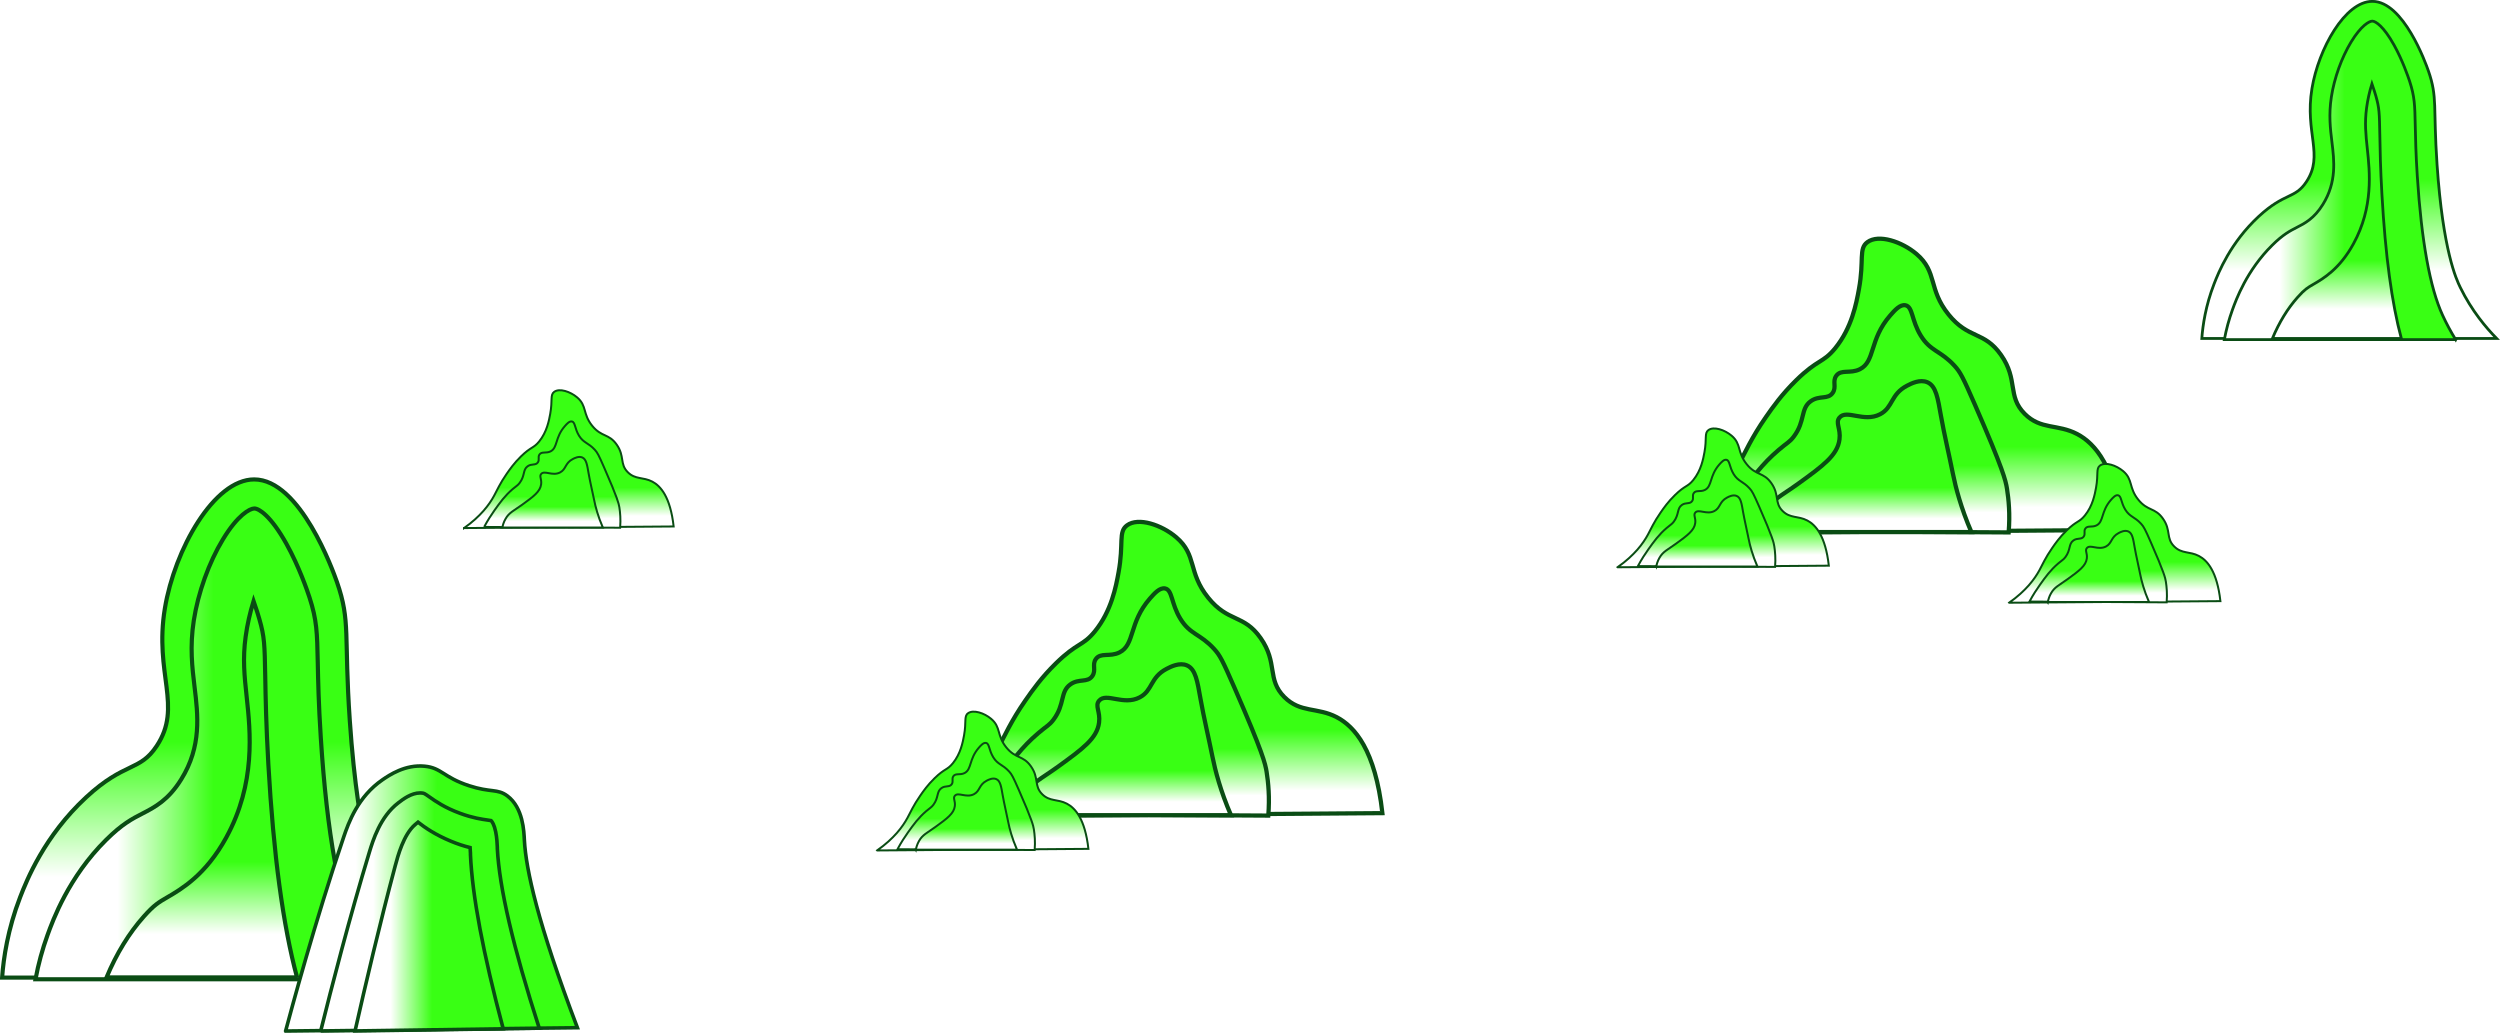
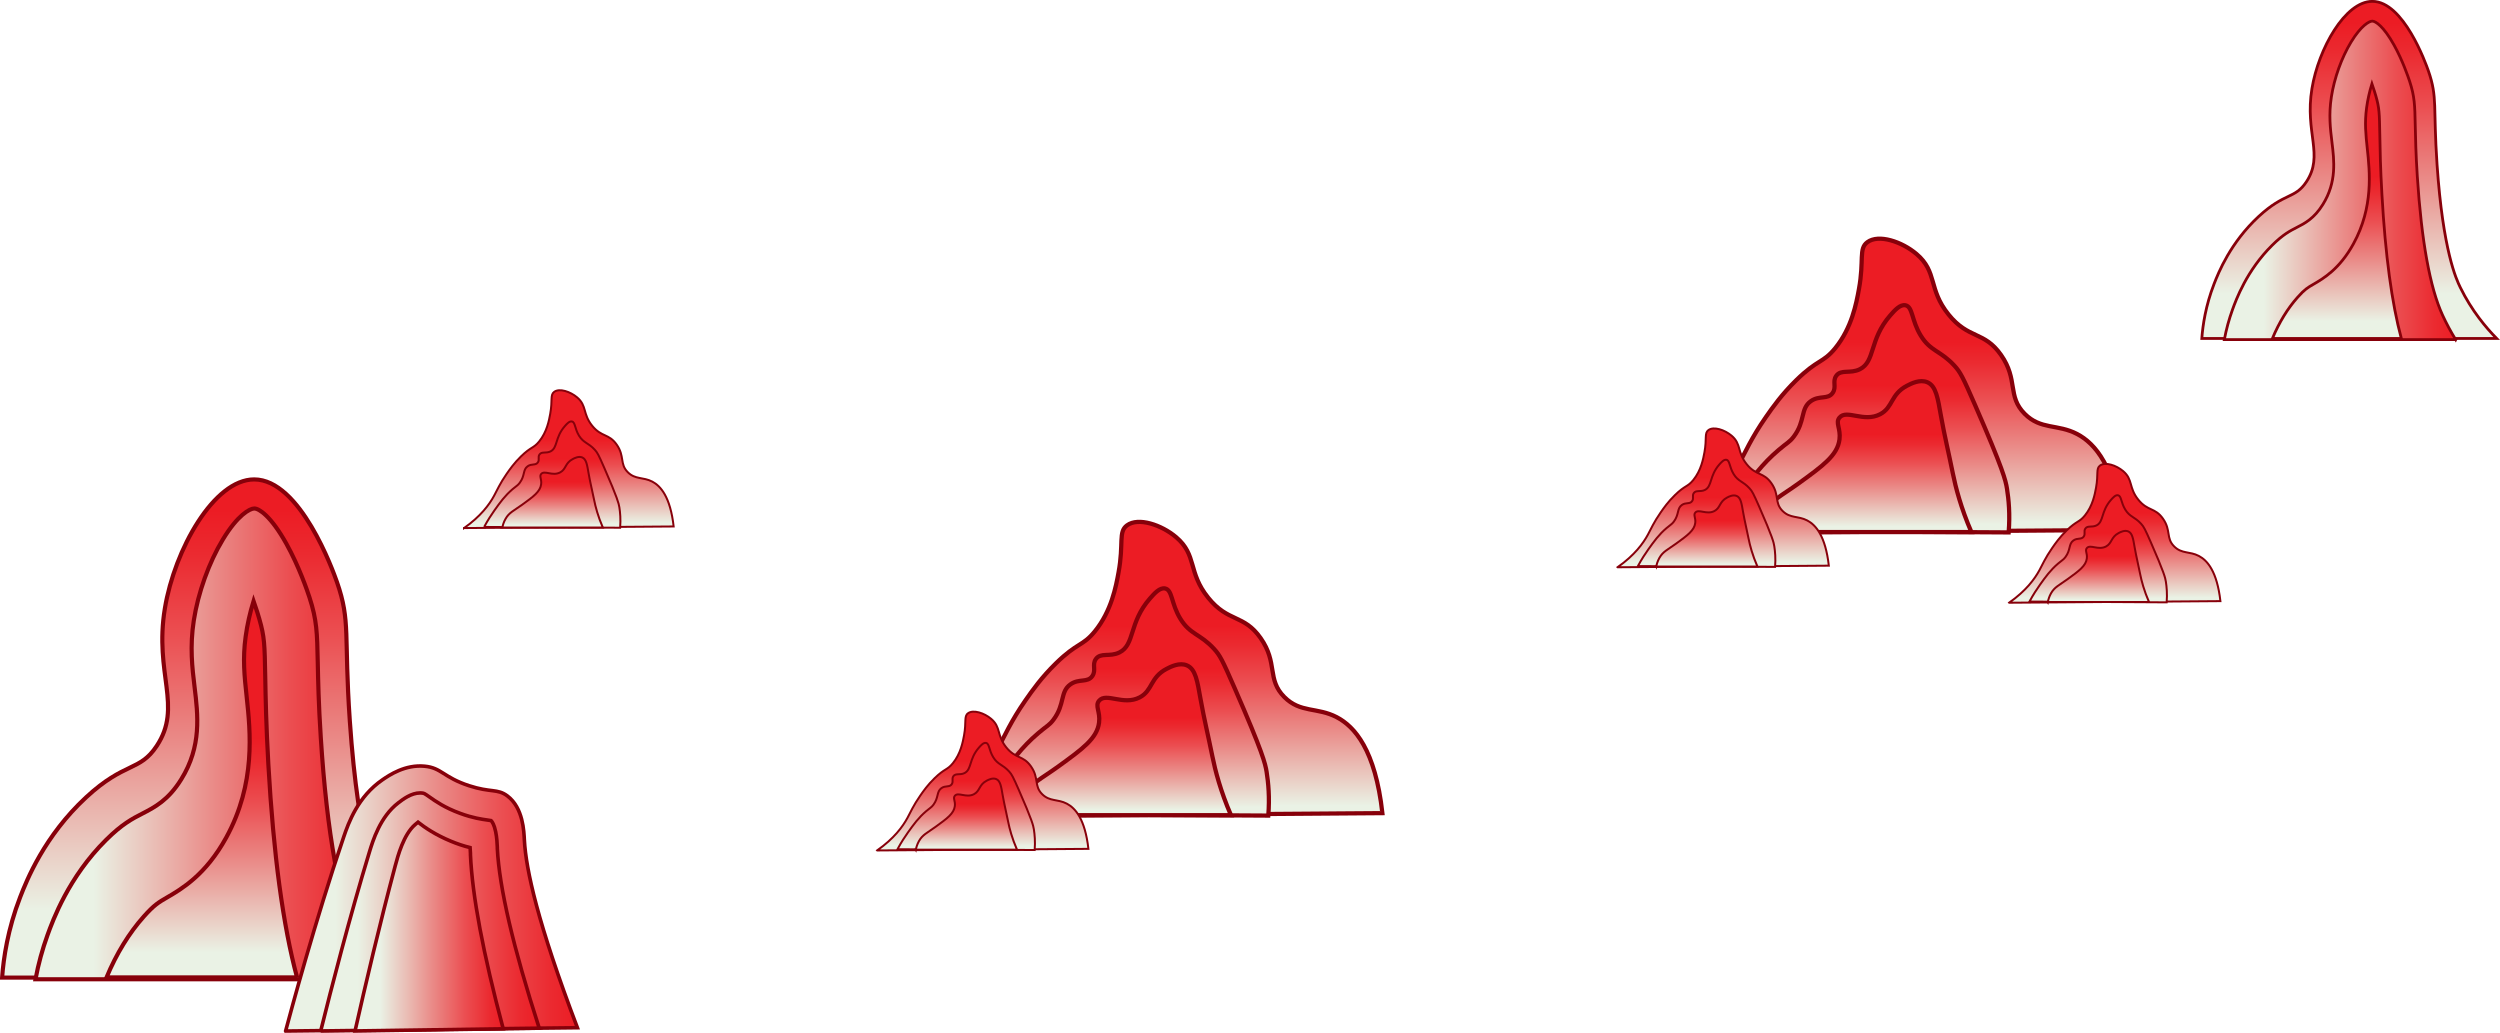
<svg xmlns="http://www.w3.org/2000/svg" xmlns:xlink="http://www.w3.org/1999/xlink" id="Layer_2" data-name="Layer 2" viewBox="0 0 535.07 221.04">
  <defs>
    <style>
      .cls-1 {
        fill: url(#linear-gradient-13);
      }

      .cls-1, .cls-2, .cls-3, .cls-4, .cls-5, .cls-6, .cls-7, .cls-8, .cls-9, .cls-10, .cls-11, .cls-12, .cls-13, .cls-14, .cls-15, .cls-16, .cls-17, .cls-18, .cls-19, .cls-20, .cls-21, .cls-22, .cls-23, .cls-24, .cls-25, .cls-26, .cls-27 {
-         stroke: #0a4c14;
+         stroke: #87000a;
        stroke-miterlimit: 10;
      }

      .cls-1, .cls-4, .cls-8, .cls-10, .cls-11, .cls-14 {
        stroke-width: .91px;
      }

      .cls-2 {
        fill: url(#linear-gradient-22);
      }

      .cls-2, .cls-3, .cls-6, .cls-7, .cls-12, .cls-13, .cls-16, .cls-21, .cls-26 {
        stroke-width: .43px;
      }

      .cls-3 {
        fill: url(#linear-gradient-27);
      }

      .cls-4 {
        fill: url(#linear-gradient-20);
      }

      .cls-5 {
        fill: url(#linear-gradient);
      }

      .cls-5, .cls-22, .cls-23 {
        stroke-width: .89px;
      }

      .cls-6 {
        fill: url(#linear-gradient-26);
      }

      .cls-7 {
        fill: url(#linear-gradient-24);
      }

      .cls-8 {
        fill: url(#linear-gradient-14);
      }

      .cls-9 {
        fill: url(#linear-gradient-6);
      }

      .cls-9, .cls-17, .cls-24 {
        stroke-width: .6px;
      }

      .cls-10 {
        fill: url(#linear-gradient-15);
      }

      .cls-11 {
        fill: url(#linear-gradient-19);
      }

      .cls-12 {
        fill: url(#linear-gradient-16);
      }

      .cls-13 {
        fill: url(#linear-gradient-18);
      }

      .cls-14 {
        fill: url(#linear-gradient-21);
      }

      .cls-15 {
        fill: url(#linear-gradient-11);
      }

      .cls-15, .cls-19, .cls-20 {
        stroke-width: .43px;
      }

      .cls-16 {
        fill: url(#linear-gradient-17);
      }

      .cls-17 {
        fill: url(#linear-gradient-5);
      }

      .cls-18 {
        fill: url(#linear-gradient-8);
      }

      .cls-18, .cls-25, .cls-27 {
        stroke-width: .77px;
      }

      .cls-19 {
        fill: url(#linear-gradient-12);
      }

      .cls-20 {
        fill: url(#linear-gradient-10);
      }

      .cls-21 {
        fill: url(#linear-gradient-25);
      }

      .cls-22 {
        fill: url(#linear-gradient-2);
      }

      .cls-23 {
        fill: url(#linear-gradient-3);
      }

      .cls-24 {
        fill: url(#linear-gradient-4);
      }

      .cls-25 {
        fill: url(#linear-gradient-7);
      }

      .cls-26 {
        fill: url(#linear-gradient-23);
      }

      .cls-27 {
        fill: url(#linear-gradient-9);
      }
    </style>
    <linearGradient id="linear-gradient" x1="47.11" y1="212.5" x2="47.11" y2="109.27" gradientUnits="userSpaceOnUse">
-       <stop offset=".17" stop-color="#ffffff" />
-       <stop offset=".24" stop-color="#ffffff" />
-       <stop offset=".52" stop-color="#39ff14" />
-       <stop offset=".74" stop-color="#39ff14" />
-       <stop offset=".91" stop-color="#39ff14" />
-       <stop offset="1" stop-color="#39ff14" />
+       <stop offset=".17" stop-color="#eaf2e5" />
+       <stop offset=".24" stop-color="#eaddd2" />
+       <stop offset=".52" stop-color="#ea8b88" />
+       <stop offset=".74" stop-color="#eb4f52" />
+       <stop offset=".91" stop-color="#eb2a30" />
+       <stop offset="1" stop-color="#ec1c24" />
    </linearGradient>
    <linearGradient id="linear-gradient-2" x1="7.6" y1="159.21" x2="80.8" y2="159.21" xlink:href="#linear-gradient" />
    <linearGradient id="linear-gradient-3" x1="43.2" y1="213.18" x2="43.2" y2="157.92" xlink:href="#linear-gradient" />
    <linearGradient id="linear-gradient-4" x1="502.8" y1="74.67" x2="502.8" y2="4.82" xlink:href="#linear-gradient" />
    <linearGradient id="linear-gradient-5" x1="476.06" y1="38.61" x2="525.59" y2="38.61" xlink:href="#linear-gradient" />
    <linearGradient id="linear-gradient-6" x1="500.15" y1="75.13" x2="500.15" y2="37.74" xlink:href="#linear-gradient" />
    <linearGradient id="linear-gradient-7" x1="61.13" y1="192.29" x2="123.57" y2="192.29" xlink:href="#linear-gradient" />
    <linearGradient id="linear-gradient-8" x1="68.64" y1="195.18" x2="115.41" y2="195.18" xlink:href="#linear-gradient" />
    <linearGradient id="linear-gradient-9" x1="75.99" y1="198.31" x2="107.69" y2="198.31" xlink:href="#linear-gradient" />
    <linearGradient id="linear-gradient-10" x1="121.74" y1="115.64" x2="121.74" y2="93.94" xlink:href="#linear-gradient" />
    <linearGradient id="linear-gradient-11" x1="118.22" y1="114.96" x2="118.22" y2="98.22" xlink:href="#linear-gradient" />
    <linearGradient id="linear-gradient-12" x1="118.27" y1="114.24" x2="118.27" y2="103.12" xlink:href="#linear-gradient" />
    <linearGradient id="linear-gradient-13" x1="247.9" y1="180.32" x2="247.9" y2="133.94" xlink:href="#linear-gradient" />
    <linearGradient id="linear-gradient-14" x1="240.36" y1="178.87" x2="240.36" y2="143.08" xlink:href="#linear-gradient" />
    <linearGradient id="linear-gradient-15" x1="240.48" y1="177.32" x2="240.48" y2="153.56" xlink:href="#linear-gradient" />
    <linearGradient id="linear-gradient-16" x1="210.34" y1="184.64" x2="210.34" y2="162.78" xlink:href="#linear-gradient" />
    <linearGradient id="linear-gradient-17" x1="206.79" y1="183.95" x2="206.79" y2="167.08" xlink:href="#linear-gradient" />
    <linearGradient id="linear-gradient-18" x1="206.84" y1="183.22" x2="206.84" y2="172.03" xlink:href="#linear-gradient" />
    <linearGradient id="linear-gradient-19" x1="406.36" y1="119.71" x2="406.36" y2="73.33" xlink:href="#linear-gradient" />
    <linearGradient id="linear-gradient-20" x1="398.83" y1="118.26" x2="398.83" y2="82.47" xlink:href="#linear-gradient" />
    <linearGradient id="linear-gradient-21" x1="398.94" y1="116.71" x2="398.94" y2="92.96" xlink:href="#linear-gradient" />
    <linearGradient id="linear-gradient-22" x1="368.81" y1="124.03" x2="368.81" y2="102.17" xlink:href="#linear-gradient" />
    <linearGradient id="linear-gradient-23" x1="365.26" y1="123.35" x2="365.26" y2="106.48" xlink:href="#linear-gradient" />
    <linearGradient id="linear-gradient-24" x1="365.31" y1="122.62" x2="365.31" y2="111.42" xlink:href="#linear-gradient" />
    <linearGradient id="linear-gradient-25" x1="452.62" y1="131.62" x2="452.62" y2="109.76" xlink:href="#linear-gradient" />
    <linearGradient id="linear-gradient-26" x1="449.07" y1="130.94" x2="449.07" y2="114.07" xlink:href="#linear-gradient" />
    <linearGradient id="linear-gradient-27" x1="449.12" y1="130.21" x2="449.12" y2="119.01" xlink:href="#linear-gradient" />
  </defs>
  <g id="Layer_1-2" data-name="Layer 1">
    <g>
      <g>
        <path class="cls-5" d="M93.73,209.21c-3.29-3.35-7.84-8.67-11.49-16.1-1.28-2.61-5.5-11.68-7.37-38.82-1.28-18.52.21-21.21-2.75-29.71-.83-2.38-7.86-21.99-17.73-21.97-8.61.01-17.01,14.98-19.1,27.59-2.33,14.04,3.86,21-1.75,29.46-3.67,5.53-6.8,3.3-15.11,10.99-8.93,8.27-12.7,17.72-14.11,21.35-2.67,6.91-3.56,13.04-3.87,17.23,31.08,0,62.17,0,93.25,0Z" />
        <path class="cls-22" d="M80.8,209.58c-1.55-2.51-2.94-5.1-4.17-7.77-3.97-8.64-6.65-23.41-7.97-43.89-.47-7.24-.57-12.17-.65-16.12-.13-6.42-.19-9.07-1.77-13.93-.48-1.48-2.26-6.67-4.95-11.5-3.31-5.95-5.87-7.54-6.86-7.54-.94,0-3.57,1.39-6.74,6.65-2.97,4.9-5.29,11.38-6.21,17.31-.88,5.66-.34,10.06.17,14.31.72,5.91,1.54,12.62-2.86,19.7-2.78,4.49-5.74,6-8.34,7.34-2.1,1.08-4.28,2.19-7.72,5.6-8.07,7.98-11.44,17.3-12.55,20.36-1.11,3.07-1.98,6.25-2.58,9.49h73.19Z" />
        <path class="cls-23" d="M63.58,209.21c-2.99-11.05-5.05-26.33-6.14-45.55-.48-8.46-.59-14.18-.67-18.77-.13-7.08-.16-8.55-1.26-12.39-.19-.66-.61-2.08-1.24-3.88-.76,2.5-1.35,5.1-1.69,7.6-.66,4.8-.27,8.41.22,12.98.79,7.34,1.98,18.44-4.37,30.04-4.39,8.02-9.59,11.04-12.7,12.85-1.76,1.02-2.73,1.58-4.95,4.07-3.16,3.55-5.84,7.92-7.98,13.03h40.77Z" />
      </g>
      <g>
        <path class="cls-24" d="M534.35,72.44c-2.23-2.27-5.3-5.87-7.77-10.9-.87-1.76-3.72-7.9-4.98-26.27-.86-12.53.14-14.35-1.86-20.11-.56-1.61-5.32-14.88-12-14.87-5.83,0-11.51,10.13-12.92,18.67-1.57,9.5,2.61,14.21-1.18,19.94-2.48,3.74-4.6,2.23-10.22,7.43-6.04,5.6-8.6,11.99-9.55,14.45-1.81,4.68-2.41,8.82-2.62,11.66,21.03,0,42.07,0,63.1,0Z" />
        <path class="cls-17" d="M525.59,72.7c-1.05-1.7-1.99-3.45-2.82-5.26-2.69-5.85-4.5-15.84-5.4-29.7-.32-4.9-.38-8.23-.44-10.91-.09-4.34-.13-6.14-1.2-9.43-.33-1-1.53-4.51-3.35-7.78-2.24-4.03-3.97-5.1-4.64-5.1-.64,0-2.41.94-4.56,4.5-2.01,3.32-3.58,7.7-4.2,11.71-.59,3.83-.23,6.81.12,9.68.49,4,1.04,8.54-1.93,13.33-1.88,3.04-3.88,4.06-5.64,4.96-1.42.73-2.89,1.48-5.22,3.79-5.46,5.4-7.74,11.7-8.49,13.77-.75,2.08-1.34,4.23-1.75,6.42h49.53Z" />
        <path class="cls-9" d="M513.95,72.44c-2.02-7.48-3.42-17.82-4.15-30.82-.33-5.72-.4-9.59-.45-12.7-.09-4.79-.11-5.79-.85-8.38-.13-.45-.42-1.41-.84-2.62-.52,1.69-.91,3.45-1.14,5.14-.44,3.25-.18,5.69.15,8.78.53,4.97,1.34,12.48-2.96,20.33-2.97,5.43-6.49,7.47-8.6,8.69-1.19.69-1.85,1.07-3.35,2.76-2.14,2.4-3.95,5.36-5.4,8.82h27.59Z" />
      </g>
      <g>
        <path class="cls-25" d="M61.13,220.65c.99-3.71,6.34-23.63,12.44-41.54,1.01-2.96,3.01-8.61,8.33-12.24,1.41-.96,4.8-3.28,8.98-2.88,3.63.34,4,2.37,9.49,4.17,4.7,1.54,6.06.58,8.21,2.18,3.42,2.56,3.55,7.67,3.65,9.49.35,6.29,2.82,17.68,11.35,40.13-20.81.24-41.63.47-62.44.71Z" />
        <path class="cls-18" d="M68.64,220.65c2.29-9.2,6.21-24.44,10.41-38.24.75-2.47,2.31-7.6,6.19-10.57,1.04-.8,2.79-2.13,4.69-2.13.13,0,.26,0,.39.02.44.05.48.05,1.6.84,1.3.92,3.27,2.31,6.59,3.52,2.7.99,4.61,1.25,5.87,1.43.19.03.52.07.73.11.23.24.67.87.98,2.4.26,1.26.32,2.58.35,3.28v.28c.44,8.46,3.37,21.06,8.97,38.47l-46.78.59Z" />
        <path class="cls-27" d="M75.99,220.65c2.19-9.73,5.31-23.02,8.59-35.3.58-2.18,1.8-6.73,4.25-8.85.19-.17.41-.35.63-.53,1.53,1.18,3.7,2.68,6.99,4.05,1.41.59,2.79,1.05,4.17,1.39.04.48.05.92.07,1.22v.32c.4,8.8,2.69,21,7.01,37.24l-31.7.46Z" />
      </g>
      <g>
        <path class="cls-20" d="M99.31,113.03c3.56-2.51,5.41-5.02,6.43-6.91.63-1.15,1.26-2.64,2.71-4.72.69-.99,1.6-2.29,3.05-3.71,2.17-2.12,2.67-1.7,3.89-3.2,1.66-2.04,2.11-4.49,2.37-5.9.54-2.93-.05-4.06.85-4.72,1.13-.84,3.46-.05,4.91,1.18,2.13,1.8,1.15,3.5,3.22,6.07,2.02,2.5,3.55,1.62,5.25,4.04,1.76,2.5.6,4.12,2.37,5.9,1.61,1.62,3.28.99,5.25,2.02,1.79.94,3.86,3.27,4.57,9.6-14.96.11-29.92.22-44.87.34Z" />
        <path class="cls-15" d="M103.62,112.78c.78-1.45,1.56-2.63,2.2-3.54,1.22-1.71,2.22-3.12,3.89-4.55.88-.75,1.1-.78,1.52-1.35,1.17-1.55.64-2.79,1.69-3.54.87-.62,1.72-.13,2.2-.84.4-.59-.05-1.12.34-1.68.48-.7,1.4-.19,2.37-.67,1.56-.78.93-2.97,3.05-5.39.45-.52.99-1.12,1.52-1.01.74.15.59,1.51,1.52,3.03.98,1.6,1.98,1.49,3.39,3.03.57.63.82,1.1,2.03,3.88,2.86,6.54,3.08,7.6,3.22,8.42.17,1.07.31,2.56.17,4.38-9.71-.06-19.42-.11-29.12-.17Z" />
        <path class="cls-19" d="M107.52,112.9c.09-.45.26-1.13.68-1.85.77-1.36,1.71-1.7,3.56-3.03,2.42-1.75,3.86-2.8,4.06-4.38.14-1.11-.43-1.67,0-2.19.72-.86,2.42.52,4.06-.34,1.32-.69,1.03-2,2.71-2.86.4-.21,1.28-.66,2.03-.34.87.38,1.04,1.59,1.35,3.37.34,1.92.8,3.82,1.19,5.73.29,1.44.82,3.48,1.86,5.9h-21.51Z" />
      </g>
      <g>
        <path class="cls-1" d="M199.94,174.74c7.62-5.37,11.56-10.74,13.75-14.77,1.34-2.46,2.7-5.64,5.79-10.08,1.47-2.11,3.42-4.89,6.52-7.92,4.63-4.53,5.7-3.62,8.33-6.84,3.55-4.36,4.52-9.6,5.07-12.61,1.15-6.25-.1-8.67,1.81-10.08,2.42-1.79,7.39-.11,10.5,2.52,4.55,3.85,2.46,7.49,6.88,12.97,4.31,5.34,7.59,3.47,11.22,8.64,3.75,5.35,1.28,8.8,5.07,12.61,3.45,3.46,7.02,2.13,11.22,4.32,3.84,2.01,8.25,6.98,9.77,20.53-31.97.24-63.95.48-95.92.72Z" />
        <path class="cls-8" d="M209.17,174.2c1.68-3.1,3.33-5.63,4.71-7.56,2.6-3.66,4.74-6.67,8.33-9.72,1.89-1.61,2.35-1.67,3.26-2.88,2.49-3.31,1.38-5.96,3.62-7.56,1.86-1.33,3.67-.28,4.71-1.8.85-1.26-.1-2.4.72-3.6,1.03-1.5,2.99-.41,5.07-1.44,3.34-1.66,1.99-6.35,6.52-11.53.97-1.11,2.12-2.4,3.26-2.16,1.58.33,1.27,3.23,3.26,6.48,2.09,3.42,4.23,3.18,7.24,6.48,1.22,1.34,1.75,2.34,4.34,8.28,6.1,13.97,6.59,16.24,6.88,18.01.37,2.3.67,5.48.36,9.36-20.75-.12-41.51-.24-62.26-.36Z" />
        <path class="cls-10" d="M217.49,174.46c.18-.96.56-2.42,1.45-3.96,1.66-2.9,3.65-3.62,7.6-6.48,5.16-3.74,8.26-5.98,8.69-9.36.3-2.37-.93-3.57,0-4.68,1.53-1.84,5.18,1.1,8.69-.72,2.82-1.47,2.21-4.27,5.79-6.12.85-.44,2.75-1.42,4.34-.72,1.86.81,2.22,3.4,2.9,7.2.73,4.1,1.71,8.16,2.53,12.25.62,3.08,1.75,7.44,3.98,12.61h-45.97Z" />
      </g>
      <g>
        <path class="cls-12" d="M187.74,182.01c3.59-2.53,5.45-5.06,6.48-6.96.63-1.16,1.27-2.66,2.73-4.75.69-1,1.61-2.31,3.07-3.73,2.18-2.13,2.69-1.71,3.92-3.22,1.67-2.05,2.13-4.53,2.39-5.94.54-2.95-.05-4.09.85-4.75,1.14-.84,3.48-.05,4.95,1.19,2.15,1.81,1.16,3.53,3.24,6.11,2.03,2.52,3.58,1.63,5.29,4.07,1.77,2.52.6,4.15,2.39,5.94,1.63,1.63,3.31,1,5.29,2.04,1.81.95,3.89,3.29,4.61,9.67-15.07.11-30.14.23-45.2.34Z" />
        <path class="cls-16" d="M192.09,181.75c.79-1.46,1.57-2.65,2.22-3.56,1.23-1.72,2.23-3.14,3.92-4.58.89-.76,1.11-.79,1.54-1.36,1.17-1.56.65-2.81,1.71-3.56.87-.63,1.73-.13,2.22-.85.4-.59-.05-1.13.34-1.7.48-.71,1.41-.19,2.39-.68,1.57-.78.94-2.99,3.07-5.43.46-.52,1-1.13,1.54-1.02.74.16.6,1.52,1.54,3.06.98,1.61,1.99,1.5,3.41,3.06.57.63.82,1.1,2.05,3.9,2.88,6.58,3.11,7.65,3.24,8.49.17,1.08.31,2.58.17,4.41-9.78-.06-19.56-.11-29.34-.17Z" />
        <path class="cls-13" d="M196.01,181.87c.09-.45.27-1.14.68-1.87.78-1.37,1.72-1.71,3.58-3.06,2.43-1.76,3.89-2.82,4.09-4.41.14-1.12-.44-1.68,0-2.21.72-.87,2.44.52,4.09-.34,1.33-.69,1.04-2.01,2.73-2.89.4-.21,1.29-.67,2.05-.34.88.38,1.05,1.6,1.36,3.39.34,1.93.81,3.85,1.19,5.77.29,1.45.83,3.51,1.88,5.94h-21.66Z" />
      </g>
      <g>
        <path class="cls-11" d="M358.4,114.13c7.62-5.37,11.56-10.74,13.75-14.77,1.34-2.46,2.7-5.64,5.79-10.08,1.47-2.11,3.42-4.89,6.52-7.92,4.63-4.53,5.7-3.62,8.33-6.84,3.55-4.36,4.52-9.6,5.07-12.61,1.15-6.25-.1-8.67,1.81-10.08,2.42-1.79,7.39-.11,10.5,2.52,4.55,3.85,2.46,7.49,6.88,12.97,4.31,5.34,7.59,3.47,11.22,8.64,3.75,5.35,1.28,8.8,5.07,12.61,3.45,3.46,7.02,2.13,11.22,4.32,3.84,2.01,8.25,6.98,9.77,20.53-31.97.24-63.95.48-95.92.72Z" />
        <path class="cls-4" d="M367.63,113.59c1.68-3.1,3.33-5.63,4.71-7.56,2.6-3.66,4.74-6.67,8.33-9.72,1.89-1.61,2.35-1.67,3.26-2.88,2.49-3.31,1.38-5.96,3.62-7.56,1.86-1.33,3.67-.28,4.71-1.8.85-1.26-.1-2.4.72-3.6,1.03-1.5,2.99-.41,5.07-1.44,3.34-1.66,1.99-6.35,6.52-11.53.97-1.11,2.12-2.4,3.26-2.16,1.58.33,1.27,3.23,3.26,6.48,2.09,3.42,4.23,3.18,7.24,6.48,1.22,1.34,1.75,2.34,4.34,8.28,6.1,13.97,6.59,16.24,6.88,18.01.37,2.3.67,5.48.36,9.36-20.75-.12-41.51-.24-62.26-.36Z" />
        <path class="cls-14" d="M375.96,113.86c.18-.96.56-2.42,1.45-3.96,1.66-2.9,3.65-3.62,7.6-6.48,5.16-3.74,8.26-5.98,8.69-9.36.3-2.37-.93-3.57,0-4.68,1.53-1.84,5.18,1.1,8.69-.72,2.82-1.47,2.21-4.27,5.79-6.12.85-.44,2.75-1.42,4.34-.72,1.86.81,2.22,3.4,2.9,7.2.73,4.1,1.71,8.16,2.53,12.25.62,3.08,1.75,7.44,3.98,12.61h-45.97Z" />
      </g>
      <g>
        <path class="cls-2" d="M346.21,121.4c3.59-2.53,5.45-5.06,6.48-6.96.63-1.16,1.27-2.66,2.73-4.75.69-1,1.61-2.31,3.07-3.73,2.18-2.13,2.69-1.71,3.92-3.22,1.67-2.05,2.13-4.53,2.39-5.94.54-2.95-.05-4.09.85-4.75,1.14-.84,3.48-.05,4.95,1.19,2.15,1.81,1.16,3.53,3.24,6.11,2.03,2.52,3.58,1.63,5.29,4.07,1.77,2.52.6,4.15,2.39,5.94,1.63,1.63,3.31,1,5.29,2.04,1.81.95,3.89,3.29,4.61,9.67-15.07.11-30.14.23-45.2.34Z" />
        <path class="cls-26" d="M350.56,121.15c.79-1.46,1.57-2.65,2.22-3.56,1.23-1.72,2.23-3.14,3.92-4.58.89-.76,1.11-.79,1.54-1.36,1.17-1.56.65-2.81,1.71-3.56.87-.63,1.73-.13,2.22-.85.4-.59-.05-1.13.34-1.7.48-.71,1.41-.19,2.39-.68,1.57-.78.94-2.99,3.07-5.43.46-.52,1-1.13,1.54-1.02.74.16.6,1.52,1.54,3.06.98,1.61,1.99,1.5,3.41,3.06.57.63.82,1.1,2.05,3.9,2.88,6.58,3.11,7.65,3.24,8.49.17,1.08.31,2.58.17,4.41-9.78-.06-19.56-.11-29.34-.17Z" />
        <path class="cls-7" d="M354.48,121.27c.09-.45.27-1.14.68-1.87.78-1.37,1.72-1.71,3.58-3.06,2.43-1.76,3.89-2.82,4.09-4.41.14-1.12-.44-1.68,0-2.21.72-.87,2.44.52,4.09-.34,1.33-.69,1.04-2.01,2.73-2.89.4-.21,1.29-.67,2.05-.34.88.38,1.05,1.6,1.36,3.39.34,1.93.81,3.85,1.19,5.77.29,1.45.83,3.51,1.88,5.94h-21.66Z" />
      </g>
      <g>
        <path class="cls-21" d="M430.02,128.99c3.59-2.53,5.45-5.06,6.48-6.96.63-1.16,1.27-2.66,2.73-4.75.69-1,1.61-2.31,3.07-3.73,2.18-2.13,2.69-1.71,3.92-3.22,1.67-2.05,2.13-4.53,2.39-5.94.54-2.95-.05-4.09.85-4.75,1.14-.84,3.48-.05,4.95,1.19,2.15,1.81,1.16,3.53,3.24,6.11,2.03,2.52,3.58,1.63,5.29,4.07,1.77,2.52.6,4.15,2.39,5.94,1.63,1.63,3.31,1,5.29,2.04,1.81.95,3.89,3.29,4.61,9.67-15.07.11-30.14.23-45.2.34Z" />
        <path class="cls-6" d="M434.37,128.74c.79-1.46,1.57-2.65,2.22-3.56,1.23-1.72,2.23-3.14,3.92-4.58.89-.76,1.11-.79,1.54-1.36,1.17-1.56.65-2.81,1.71-3.56.87-.63,1.73-.13,2.22-.85.4-.59-.05-1.13.34-1.7.48-.71,1.41-.19,2.39-.68,1.57-.78.94-2.99,3.07-5.43.46-.52,1-1.13,1.54-1.02.74.16.6,1.52,1.54,3.06.98,1.61,1.99,1.5,3.41,3.06.57.63.82,1.1,2.05,3.9,2.88,6.58,3.11,7.65,3.24,8.49.17,1.08.31,2.58.17,4.41-9.78-.06-19.56-.11-29.34-.17Z" />
        <path class="cls-3" d="M438.29,128.86c.09-.45.27-1.14.68-1.87.78-1.37,1.72-1.71,3.58-3.06,2.43-1.76,3.89-2.82,4.09-4.41.14-1.12-.44-1.68,0-2.21.72-.87,2.44.52,4.09-.34,1.33-.69,1.04-2.01,2.73-2.89.4-.21,1.29-.67,2.05-.34.88.38,1.05,1.6,1.36,3.39.34,1.93.81,3.85,1.19,5.77.29,1.45.83,3.51,1.88,5.94h-21.66Z" />
      </g>
    </g>
  </g>
</svg>
